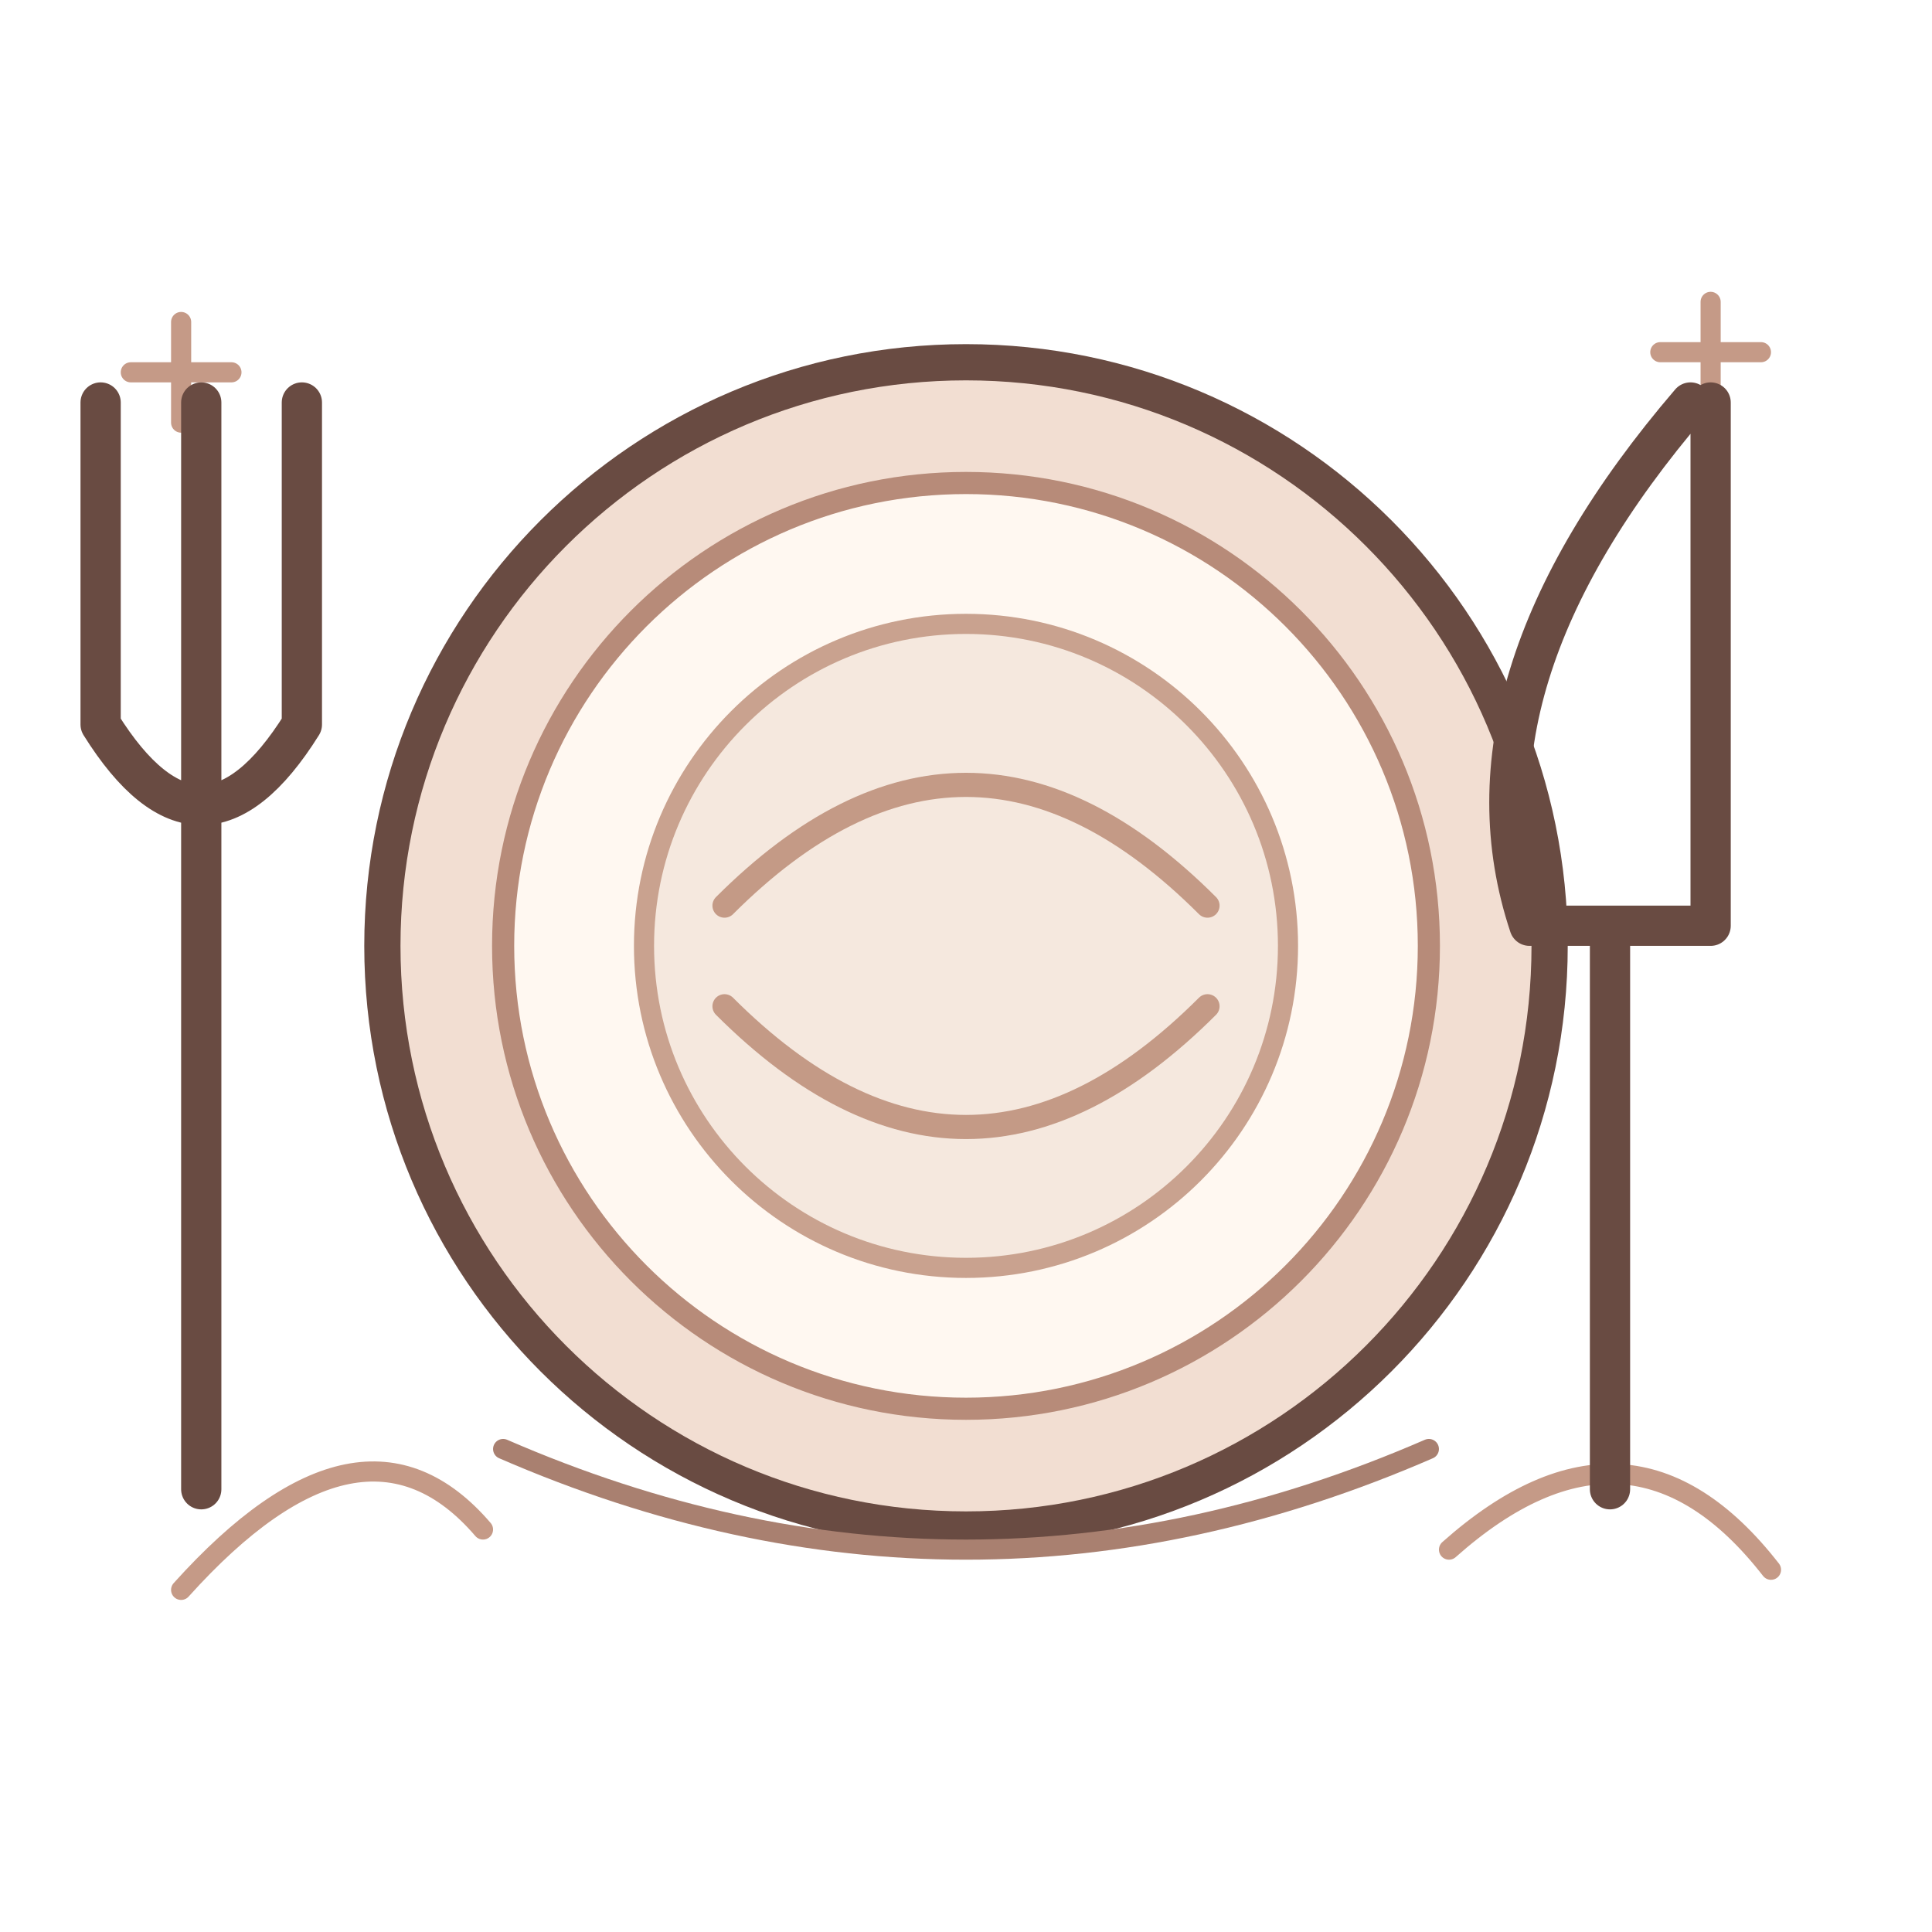
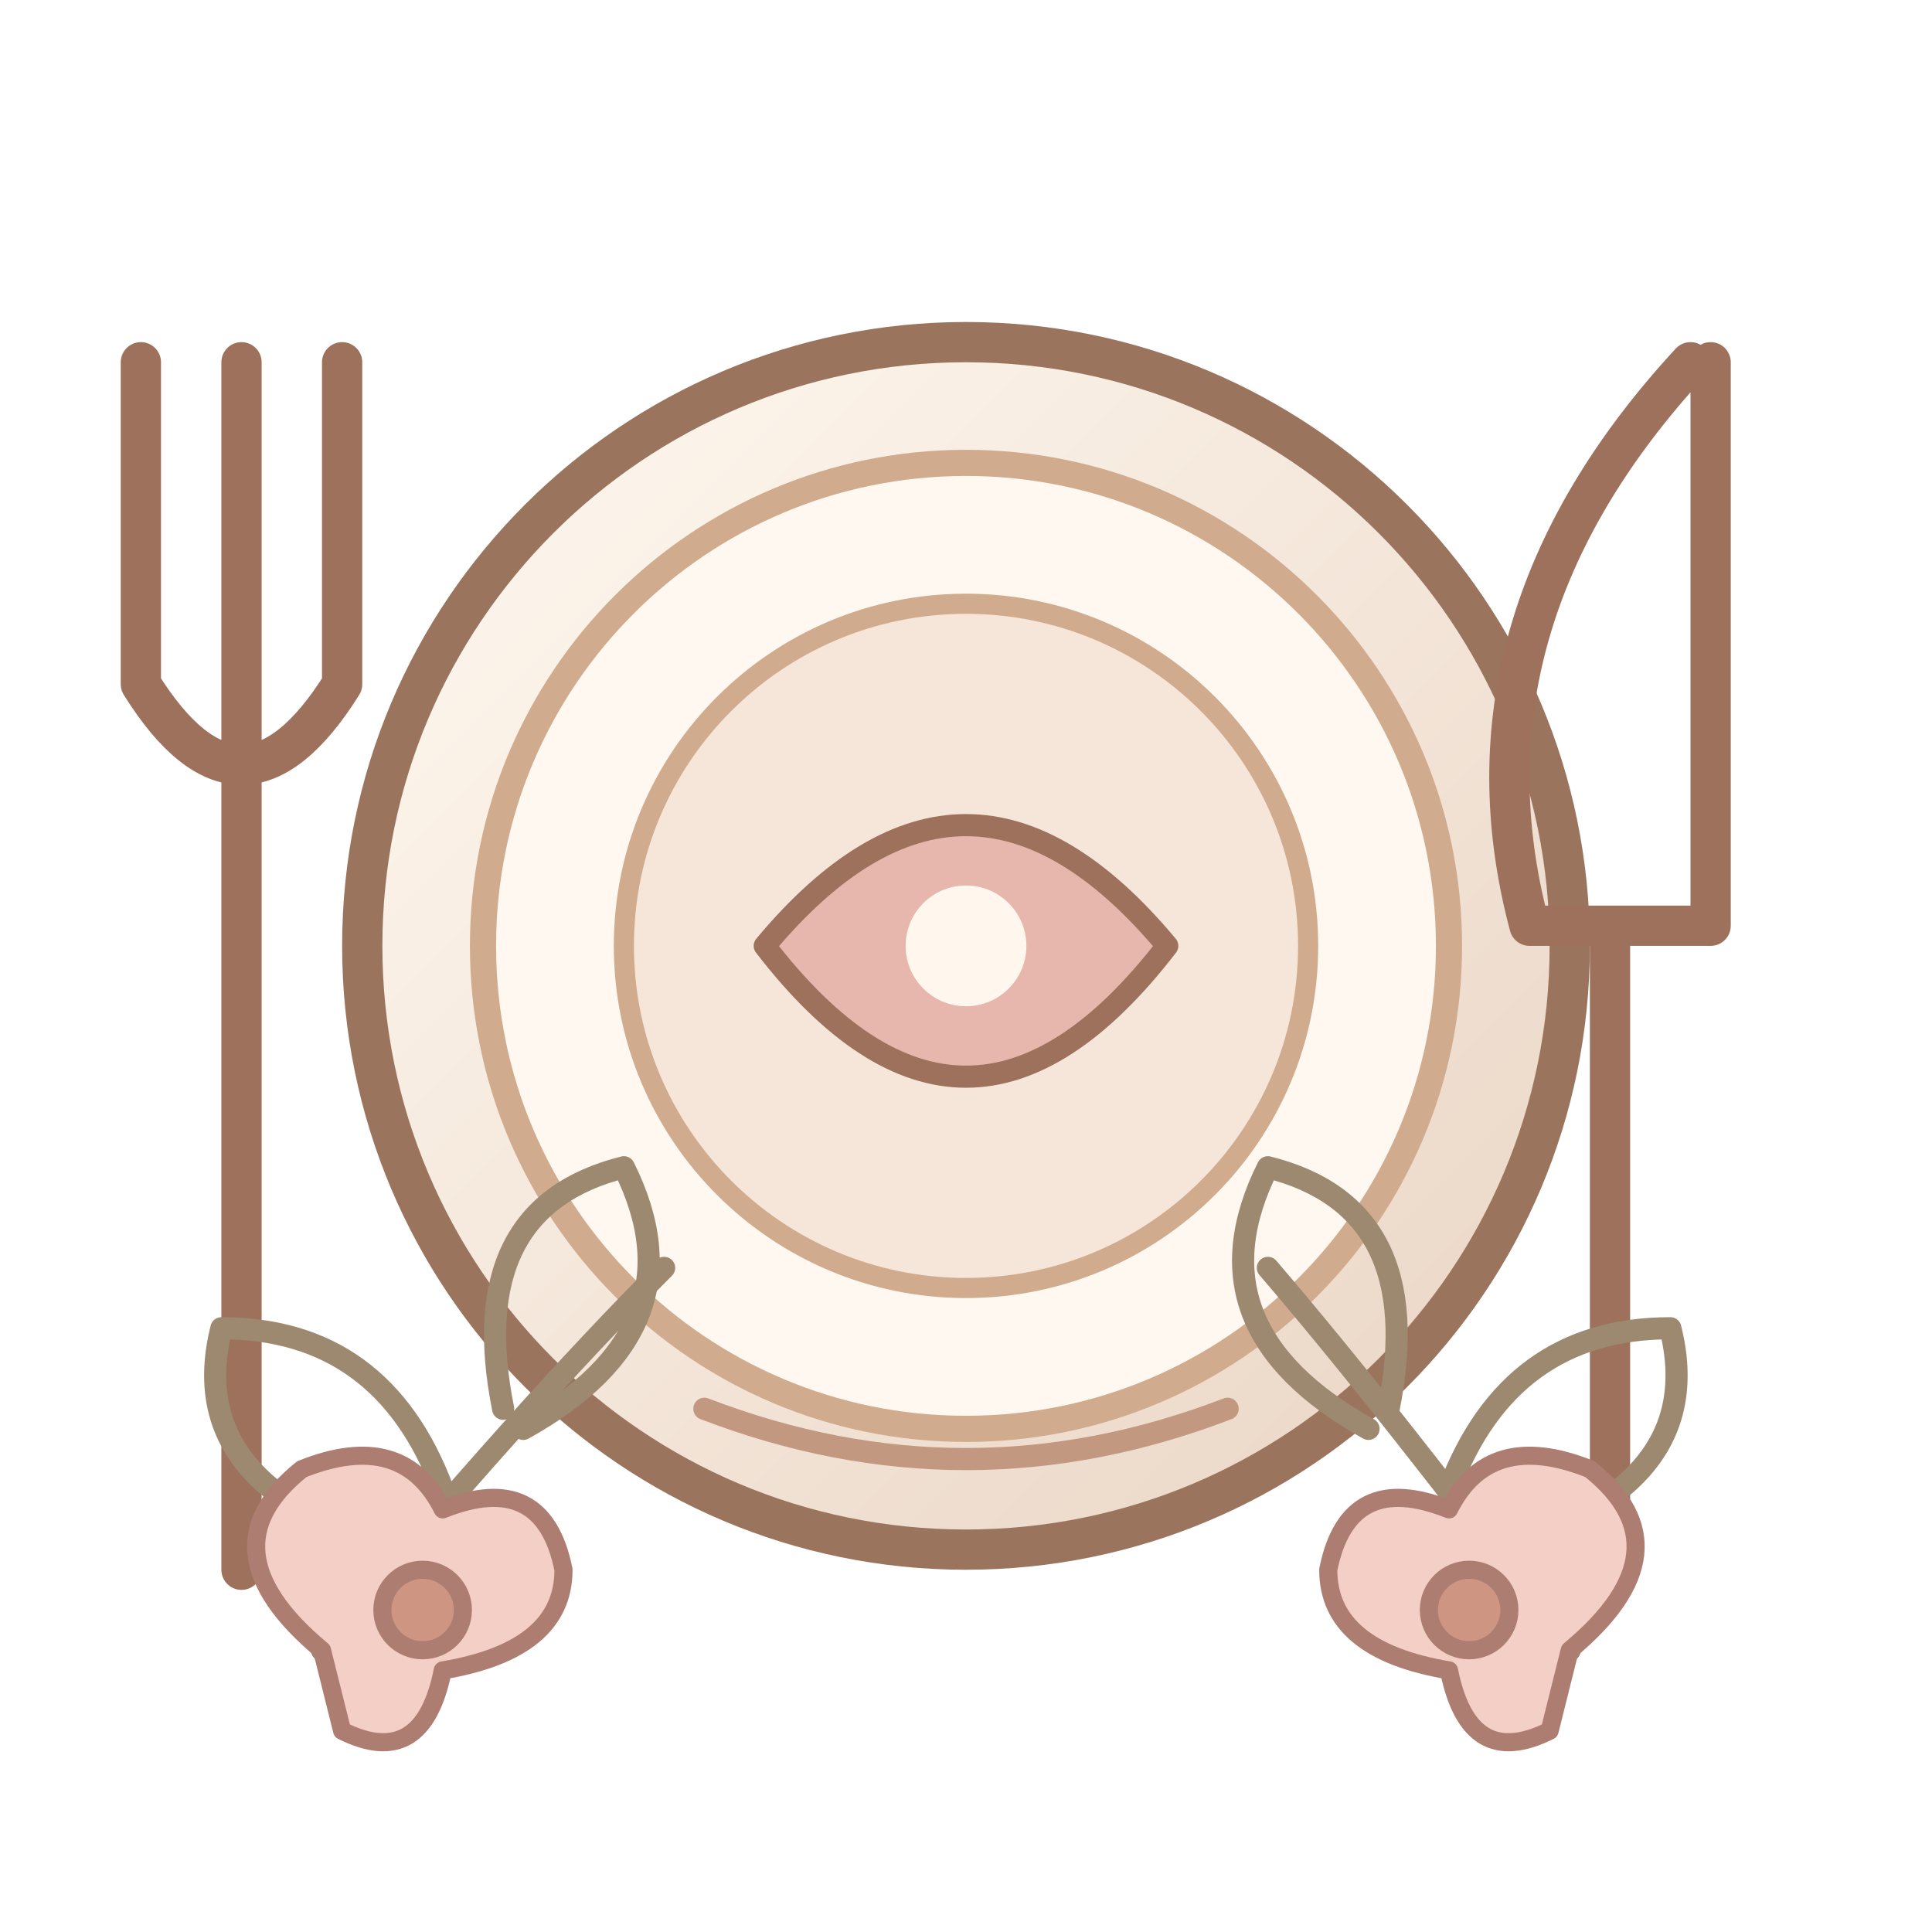
<svg xmlns="http://www.w3.org/2000/svg" viewBox="0 0 96 96" fill="none" stroke-linecap="round" stroke-linejoin="round">
-   <g fill="none" stroke="#C59A87" stroke-width="1" stroke-linecap="round">
-     <path d="M9 79q9-10 15-3M72 77q9-8 16 1M9 16v5m-2.5-2.5h5M85 15v5m-2.5-2.5h5" />
+   <defs>
+     <linearGradient id="plate" x2="1" y2="1">
+       <stop stop-color="#FFF9F1" />
+       <stop offset="1" stop-color="#E9D4C3" />
+     </linearGradient>
+   </defs>
+   <circle cx="48" cy="47" r="30" fill="url(#plate)" stroke="#9B745E" stroke-width="2" />
+   <circle cx="48" cy="47" r="24" fill="#FFF8F0" stroke="#D1AB8E" stroke-width="1.3" />
+   <circle cx="48" cy="47" r="17" fill="#F5E6D9" stroke="#D1AB8E" stroke-width="1" />
+   <path d="M12 18v21m-5-21v16m10-16v16M7 34q5 8 10 0m-5 5v39M84 18q-12 13-8 28h9V18m-5 28v32" fill="none" stroke="#9D715B" stroke-width="2" />
+   <path d="M38 47q10-12 20 0-10 13-20 0z" fill="#E7B6AC" stroke="#9D715B" stroke-width="1.1" />
+   <circle cx="48" cy="47" r="3" fill="#FFF7ED" />
+   <path d="M35 70q13 5 26 0" stroke="#C39881" stroke-width="1.1" />
+   <g stroke="#9D8870" stroke-width="1.1" fill="none">
+     <path d="M16 82q10-12 17-19M78 82Q69 70 63 63" />
+     <path d="M20 77q-11-3-9-11 8 0 11 8m3-4q-2-10 6-12 4 8-5 13M74 77q11-3 9-11-8 0-11 8m-3-4q2-10-6-12-4 8 5 13" />
  </g>
-   <circle cx="48" cy="47" r="29" fill="#F2DED2" stroke="#694B42" stroke-width="1.8" />
-   <circle cx="48" cy="47" r="23" fill="#FFF8F1" stroke="#B78B79" stroke-width="1.1" />
-   <circle cx="48" cy="47" r="16" fill="#F5E8DE" stroke="#C9A28F" stroke-width="1" />
-   <path d="M10 20v20m-5-20v16m10-16v16M5 36q5 8 10 0m-5 4v34M84 20q-12 14-8 26h9V20m-5 26v28" stroke="#694B42" stroke-width="2" fill="none" />
-   <path d="M36 45q12-12 24 0M36 50q12 12 24 0" stroke="#C49A86" stroke-width="1.2" />
-   <path d="M25 72q23 10 46 0" stroke="#A98070" stroke-width="1" />
+   <g fill="#F3CFC6" stroke="#AD7D71" stroke-width=".9">
+     <path d="M16 82q-6-5-1-9 5-2 7 2 5-2 6 3 0 4-6 5-1 5-5 3z" />
+     <circle cx="21" cy="80" r="2" fill="#CE9583" />
+     <path d="M78 82q6-5 1-9-5-2-7 2-5-2-6 3 0 4 6 5 1 5 5 3z" />
+     <circle cx="73" cy="80" r="2" fill="#CE9583" />
+   </g>
</svg>
